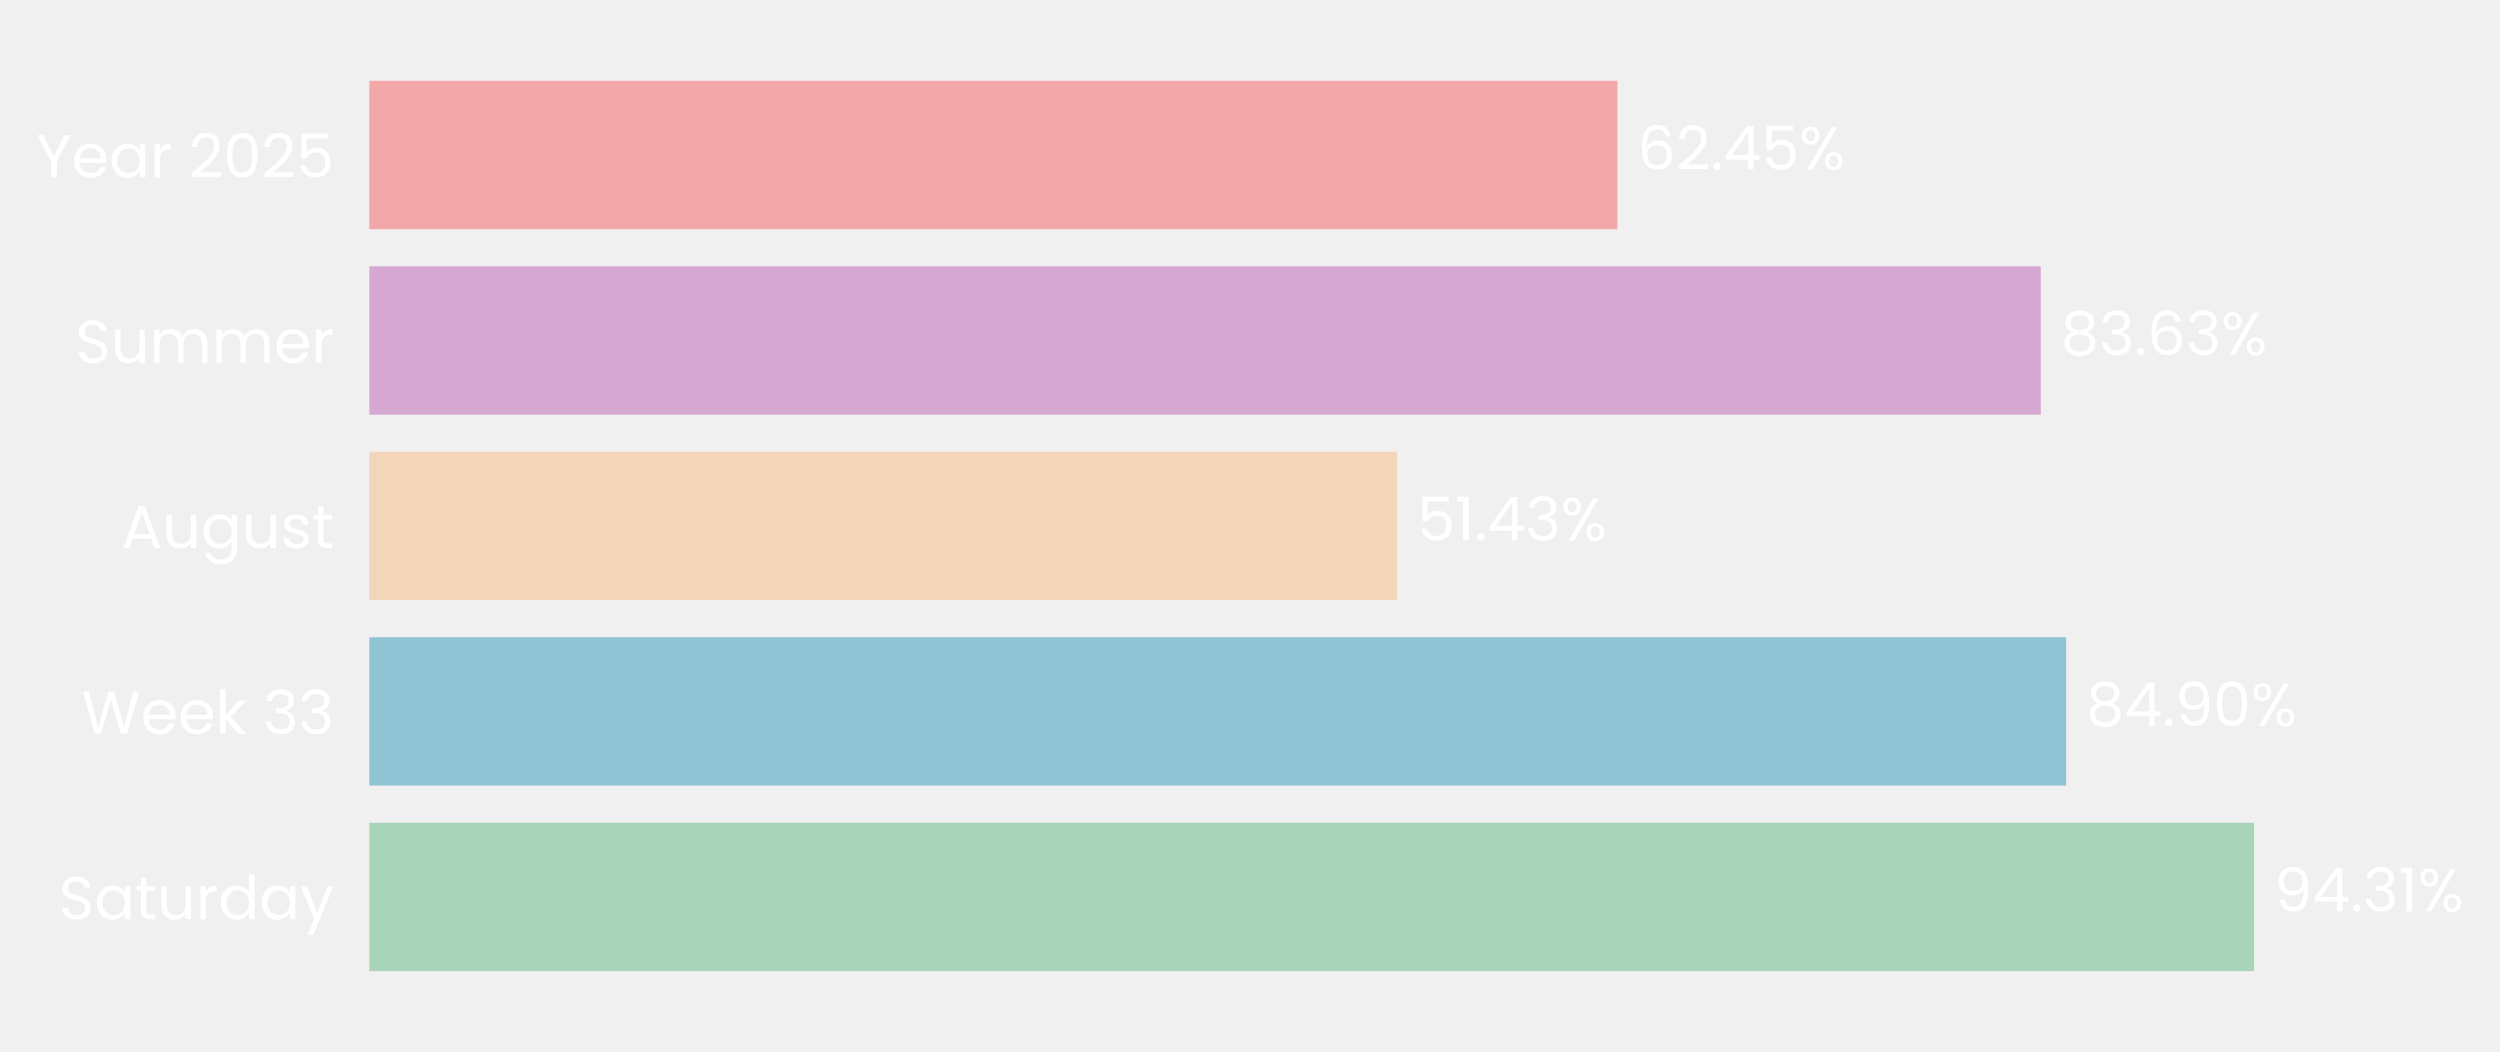
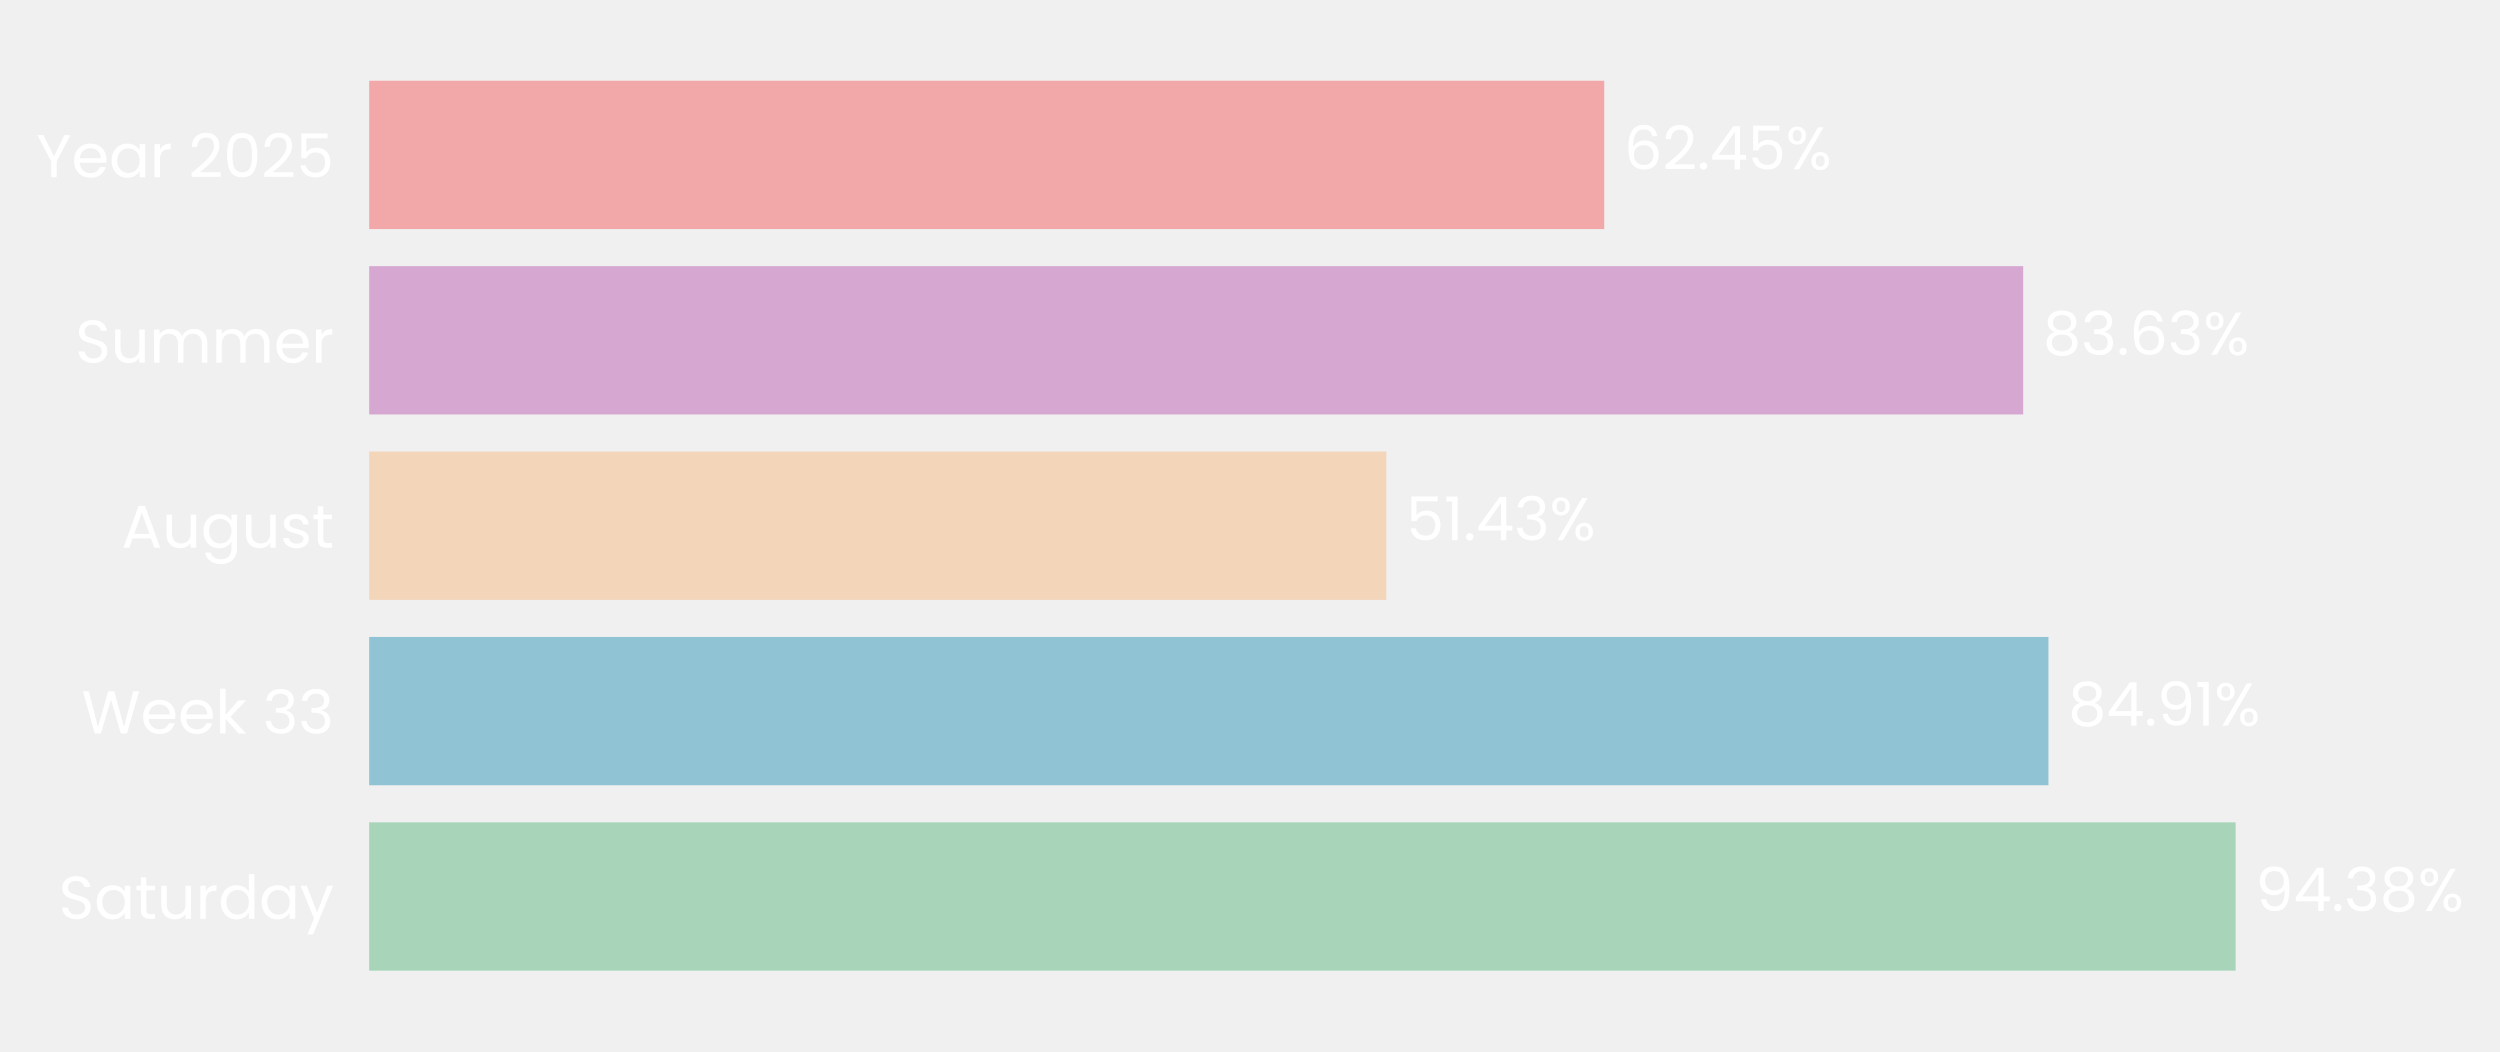
- <svg xmlns="http://www.w3.org/2000/svg" xmlns:xlink="http://www.w3.org/1999/xlink" width="496.25pt" height="208.8pt" viewBox="0 0 496.25 208.8" version="1.1">
+ <svg xmlns="http://www.w3.org/2000/svg" xmlns:xlink="http://www.w3.org/1999/xlink" width="496.479pt" height="208.8pt" viewBox="0 0 496.479 208.8" version="1.1">
  <defs>
    <style type="text/css">*{stroke-linejoin: round; stroke-linecap: butt}</style>
  </defs>
  <g id="figure_1">
    <g id="patch_1">
-       <path d="M 0 208.8  L 496.25 208.8  L 496.25 0  L 0 0  L 0 208.8  z " style="fill: none" />
+       <path d="M 0 208.8  L 496.479 208.8  L 496.479 0  L 0 0  L 0 208.8  z " style="fill: none" />
    </g>
    <g id="axes_1">
      <g id="patch_2">
-         <path d="M 73.311 201.6  L 470.028 201.6  L 470.028 7.2  L 73.311 7.2  L 73.311 201.6  z " style="fill: none" />
+         <path d="M 73.311 201.6  L 466.067 201.6  L 466.067 7.2  L 73.311 7.2  L 73.311 201.6  z " style="fill: none" />
      </g>
      <g id="patch_3">
-         <path d="M 73.311 192.764  L 447.437 192.764  L 447.437 163.309  L 73.311 163.309  z " clip-path="url(#pec169e9a47)" style="fill: #a8d5ba" />
+         <path d="M 73.311 192.764  L 443.974 192.764  L 443.974 163.309  L 73.311 163.309  z " clip-path="url(#pfebfa295fd)" style="fill: #a8d5ba" />
      </g>
      <g id="patch_4">
-         <path d="M 73.311 155.945  L 410.127 155.945  L 410.127 126.491  L 73.311 126.491  z " clip-path="url(#pec169e9a47)" style="fill: #90c3d4" />
+         <path d="M 73.311 155.945  L 406.803 155.945  L 406.803 126.491  L 73.311 126.491  z " clip-path="url(#pfebfa295fd)" style="fill: #90c3d4" />
      </g>
      <g id="patch_5">
-         <path d="M 73.311 119.127  L 277.339 119.127  L 277.339 89.673  L 73.311 89.673  z " clip-path="url(#pec169e9a47)" style="fill: #f3d6ba" />
+         <path d="M 73.311 119.127  L 275.311 119.127  L 275.311 89.673  L 73.311 89.673  z " clip-path="url(#pfebfa295fd)" style="fill: #f3d6ba" />
      </g>
      <g id="patch_6">
-         <path d="M 73.311 82.309  L 405.1 82.309  L 405.1 52.855  L 73.311 52.855  z " clip-path="url(#pec169e9a47)" style="fill: #d6a8d1" />
+         <path d="M 73.311 82.309  L 401.79 82.309  L 401.79 52.855  L 73.311 52.855  z " clip-path="url(#pfebfa295fd)" style="fill: #d6a8d1" />
      </g>
      <g id="patch_7">
-         <path d="M 73.311 45.491  L 321.061 45.491  L 321.061 16.036  L 73.311 16.036  z " clip-path="url(#pec169e9a47)" style="fill: #f2a8a8" />
+         <path d="M 73.311 45.491  L 318.588 45.491  L 318.588 16.036  L 73.311 16.036  z " clip-path="url(#pfebfa295fd)" style="fill: #f2a8a8" />
      </g>
      <g id="matplotlib.axis_1">
        <g id="ytick_1">
          <g id="text_1">
            <g style="fill: #ffffff" transform="translate(11.65312 182.4764) scale(0.12 -0.12)">
              <defs>
                <path id="Poppins-Regular-53" d="M 1907 -45  Q 1466 -45 1117 112  Q 768 269 569 547  Q 371 826 365 1190  L 986 1190  Q 1018 877 1245 662  Q 1472 448 1907 448  Q 2323 448 2563 656  Q 2803 864 2803 1190  Q 2803 1446 2662 1606  Q 2522 1766 2310 1849  Q 2099 1933 1741 2029  Q 1299 2144 1033 2259  Q 768 2374 579 2620  Q 390 2867 390 3283  Q 390 3648 576 3929  Q 762 4211 1098 4364  Q 1434 4518 1869 4518  Q 2496 4518 2896 4204  Q 3296 3891 3347 3373  L 2707 3373  Q 2675 3629 2438 3824  Q 2202 4019 1811 4019  Q 1446 4019 1216 3830  Q 986 3642 986 3302  Q 986 3059 1123 2905  Q 1261 2752 1462 2672  Q 1664 2592 2029 2490  Q 2470 2368 2739 2249  Q 3008 2131 3200 1884  Q 3392 1638 3392 1216  Q 3392 890 3219 602  Q 3046 314 2707 134  Q 2368 -45 1907 -45  z " transform="scale(0.015625)" />
                <path id="Poppins-Regular-61" d="M 275 1766  Q 275 2304 492 2710  Q 710 3117 1091 3341  Q 1472 3565 1939 3565  Q 2400 3565 2739 3366  Q 3078 3168 3245 2867  L 3245 3507  L 3834 3507  L 3834 0  L 3245 0  L 3245 653  Q 3072 346 2729 144  Q 2387 -58 1933 -58  Q 1466 -58 1088 172  Q 710 403 492 819  Q 275 1235 275 1766  z M 3245 1760  Q 3245 2157 3085 2451  Q 2925 2746 2653 2902  Q 2381 3059 2054 3059  Q 1728 3059 1459 2905  Q 1190 2752 1030 2457  Q 870 2163 870 1766  Q 870 1363 1030 1065  Q 1190 768 1459 611  Q 1728 454 2054 454  Q 2381 454 2653 611  Q 2925 768 3085 1065  Q 3245 1363 3245 1760  z " transform="scale(0.015625)" />
                <path id="Poppins-Regular-74" d="M 1203 3027  L 1203 960  Q 1203 704 1312 598  Q 1421 493 1690 493  L 2118 493  L 2118 0  L 1594 0  Q 1107 0 864 224  Q 621 448 621 960  L 621 3027  L 166 3027  L 166 3507  L 621 3507  L 621 4390  L 1203 4390  L 1203 3507  L 2118 3507  L 2118 3027  L 1203 3027  z " transform="scale(0.015625)" />
                <path id="Poppins-Regular-75" d="M 3603 3507  L 3603 0  L 3021 0  L 3021 518  Q 2854 250 2556 99  Q 2259 -51 1901 -51  Q 1491 -51 1164 118  Q 838 288 649 627  Q 461 966 461 1453  L 461 3507  L 1037 3507  L 1037 1530  Q 1037 1011 1299 732  Q 1562 454 2016 454  Q 2483 454 2752 742  Q 3021 1030 3021 1581  L 3021 3507  L 3603 3507  z " transform="scale(0.015625)" />
                <path id="Poppins-Regular-72" d="M 1075 2938  Q 1229 3238 1513 3404  Q 1798 3571 2208 3571  L 2208 2970  L 2054 2970  Q 1075 2970 1075 1907  L 1075 0  L 493 0  L 493 3507  L 1075 3507  L 1075 2938  z " transform="scale(0.015625)" />
                <path id="Poppins-Regular-64" d="M 275 1766  Q 275 2304 492 2710  Q 710 3117 1091 3341  Q 1472 3565 1946 3565  Q 2355 3565 2707 3376  Q 3059 3187 3245 2880  L 3245 4736  L 3834 4736  L 3834 0  L 3245 0  L 3245 659  Q 3072 346 2733 144  Q 2394 -58 1939 -58  Q 1472 -58 1091 172  Q 710 403 492 819  Q 275 1235 275 1766  z M 3245 1760  Q 3245 2157 3085 2451  Q 2925 2746 2653 2902  Q 2381 3059 2054 3059  Q 1728 3059 1459 2905  Q 1190 2752 1030 2457  Q 870 2163 870 1766  Q 870 1363 1030 1065  Q 1190 768 1459 611  Q 1728 454 2054 454  Q 2381 454 2653 611  Q 2925 768 3085 1065  Q 3245 1363 3245 1760  z " transform="scale(0.015625)" />
                <path id="Poppins-Regular-79" d="M 3514 3507  L 1402 -1651  L 800 -1651  L 1491 38  L 77 3507  L 723 3507  L 1824 666  L 2912 3507  L 3514 3507  z " transform="scale(0.015625)" />
              </defs>
              <use xlink:href="#Poppins-Regular-53" />
              <use xlink:href="#Poppins-Regular-61" transform="translate(58.7 0)" />
              <use xlink:href="#Poppins-Regular-74" transform="translate(126.3 0)" />
              <use xlink:href="#Poppins-Regular-75" transform="translate(162.7 0)" />
              <use xlink:href="#Poppins-Regular-72" transform="translate(226.7 0)" />
              <use xlink:href="#Poppins-Regular-64" transform="translate(264 0)" />
              <use xlink:href="#Poppins-Regular-61" transform="translate(331.5999 0)" />
              <use xlink:href="#Poppins-Regular-79" transform="translate(399.1999 0)" />
            </g>
          </g>
        </g>
        <g id="ytick_2">
          <g id="text_2">
            <g style="fill: #ffffff" transform="translate(16.19813 145.6582) scale(0.12 -0.12)">
              <defs>
                <path id="Poppins-Regular-57" d="M 6099 4461  L 4806 0  L 4154 0  L 3117 3590  L 2042 0  L 1395 -6  L 147 4461  L 768 4461  L 1741 678  L 2816 4461  L 3469 4461  L 4493 691  L 5472 4461  L 6099 4461  z " transform="scale(0.015625)" />
                <path id="Poppins-Regular-65" d="M 3693 1888  Q 3693 1722 3674 1536  L 870 1536  Q 902 1018 1225 726  Q 1549 435 2010 435  Q 2387 435 2640 611  Q 2893 787 2995 1082  L 3622 1082  Q 3482 576 3059 259  Q 2637 -58 2010 -58  Q 1510 -58 1116 166  Q 723 390 499 803  Q 275 1216 275 1760  Q 275 2304 492 2713  Q 710 3123 1104 3344  Q 1498 3565 2010 3565  Q 2509 3565 2893 3347  Q 3277 3130 3485 2749  Q 3693 2368 3693 1888  z M 3091 2010  Q 3091 2342 2944 2582  Q 2797 2822 2544 2947  Q 2291 3072 1984 3072  Q 1542 3072 1232 2790  Q 922 2509 877 2010  L 3091 2010  z " transform="scale(0.015625)" />
                <path id="Poppins-Regular-6b" d="M 2451 0  L 1075 1549  L 1075 0  L 493 0  L 493 4736  L 1075 4736  L 1075 1952  L 2426 3507  L 3238 3507  L 1587 1760  L 3245 0  L 2451 0  z " transform="scale(0.015625)" />
                <path id="Poppins-Regular-20" transform="scale(0.015625)" />
                <path id="Poppins-Regular-33" d="M 384 3462  Q 429 4051 838 4384  Q 1248 4717 1901 4717  Q 2336 4717 2653 4560  Q 2970 4403 3133 4134  Q 3296 3866 3296 3526  Q 3296 3130 3069 2842  Q 2842 2554 2477 2470  L 2477 2438  Q 2893 2336 3136 2035  Q 3379 1734 3379 1248  Q 3379 883 3212 592  Q 3046 301 2713 134  Q 2381 -32 1914 -32  Q 1235 -32 800 323  Q 365 678 314 1331  L 877 1331  Q 922 947 1190 704  Q 1459 461 1907 461  Q 2355 461 2588 694  Q 2822 928 2822 1299  Q 2822 1779 2502 1990  Q 2182 2202 1536 2202  L 1389 2202  L 1389 2688  L 1542 2688  Q 2131 2694 2432 2883  Q 2733 3072 2733 3469  Q 2733 3808 2512 4013  Q 2291 4218 1882 4218  Q 1485 4218 1241 4013  Q 998 3808 954 3462  L 384 3462  z " transform="scale(0.015625)" />
              </defs>
              <use xlink:href="#Poppins-Regular-57" />
              <use xlink:href="#Poppins-Regular-65" transform="translate(97.59999 0)" />
              <use xlink:href="#Poppins-Regular-65" transform="translate(159.6 0)" />
              <use xlink:href="#Poppins-Regular-6b" transform="translate(221.6 0)" />
              <use xlink:href="#Poppins-Regular-20" transform="translate(273.0999 0)" />
              <use xlink:href="#Poppins-Regular-33" transform="translate(299.7999 0)" />
              <use xlink:href="#Poppins-Regular-33" transform="translate(358.6999 0)" />
            </g>
          </g>
        </g>
        <g id="ytick_3">
          <g id="text_3">
            <g style="fill: #ffffff" transform="translate(24.11812 108.78) scale(0.12 -0.12)">
              <defs>
                <path id="Poppins-Regular-41" d="M 3130 992  L 1184 992  L 826 0  L 211 0  L 1824 4435  L 2496 4435  L 4102 0  L 3488 0  L 3130 992  z M 2963 1466  L 2157 3718  L 1350 1466  L 2963 1466  z " transform="scale(0.015625)" />
                <path id="Poppins-Regular-67" d="M 1939 3565  Q 2394 3565 2736 3366  Q 3078 3168 3245 2867  L 3245 3507  L 3834 3507  L 3834 -77  Q 3834 -557 3629 -931  Q 3424 -1306 3043 -1517  Q 2662 -1728 2157 -1728  Q 1466 -1728 1005 -1401  Q 544 -1075 461 -512  L 1037 -512  Q 1133 -832 1433 -1027  Q 1734 -1222 2157 -1222  Q 2637 -1222 2941 -921  Q 3245 -621 3245 -77  L 3245 659  Q 3072 352 2733 147  Q 2394 -58 1939 -58  Q 1472 -58 1091 172  Q 710 403 492 819  Q 275 1235 275 1766  Q 275 2304 492 2710  Q 710 3117 1091 3341  Q 1472 3565 1939 3565  z M 3245 1760  Q 3245 2157 3085 2451  Q 2925 2746 2653 2902  Q 2381 3059 2054 3059  Q 1728 3059 1459 2905  Q 1190 2752 1030 2457  Q 870 2163 870 1766  Q 870 1363 1030 1065  Q 1190 768 1459 611  Q 1728 454 2054 454  Q 2381 454 2653 611  Q 2925 768 3085 1065  Q 3245 1363 3245 1760  z " transform="scale(0.015625)" />
                <path id="Poppins-Regular-73" d="M 1734 -58  Q 1331 -58 1011 80  Q 691 218 505 464  Q 320 710 301 1030  L 902 1030  Q 928 768 1149 601  Q 1370 435 1728 435  Q 2061 435 2253 582  Q 2445 730 2445 954  Q 2445 1184 2240 1296  Q 2035 1408 1606 1517  Q 1216 1619 969 1724  Q 723 1830 547 2038  Q 371 2246 371 2586  Q 371 2854 531 3078  Q 691 3302 985 3433  Q 1280 3565 1658 3565  Q 2240 3565 2598 3270  Q 2957 2976 2982 2464  L 2400 2464  Q 2381 2739 2179 2905  Q 1978 3072 1638 3072  Q 1325 3072 1139 2937  Q 954 2803 954 2586  Q 954 2413 1066 2301  Q 1178 2189 1347 2121  Q 1517 2054 1818 1971  Q 2195 1869 2432 1769  Q 2669 1670 2838 1472  Q 3008 1274 3014 954  Q 3014 666 2854 435  Q 2694 205 2403 73  Q 2112 -58 1734 -58  z " transform="scale(0.015625)" />
              </defs>
              <use xlink:href="#Poppins-Regular-41" />
              <use xlink:href="#Poppins-Regular-75" transform="translate(67.39999 0)" />
              <use xlink:href="#Poppins-Regular-67" transform="translate(131.4 0)" />
              <use xlink:href="#Poppins-Regular-75" transform="translate(199 0)" />
              <use xlink:href="#Poppins-Regular-73" transform="translate(263 0)" />
              <use xlink:href="#Poppins-Regular-74" transform="translate(315.2 0)" />
            </g>
          </g>
        </g>
        <g id="ytick_4">
          <g id="text_4">
            <g style="fill: #ffffff" transform="translate(14.95125 72.02182) scale(0.12 -0.12)">
              <defs>
                <path id="Poppins-Regular-6d" d="M 4710 3571  Q 5120 3571 5440 3401  Q 5760 3232 5945 2893  Q 6131 2554 6131 2067  L 6131 0  L 5555 0  L 5555 1984  Q 5555 2509 5296 2787  Q 5037 3066 4595 3066  Q 4141 3066 3872 2774  Q 3603 2483 3603 1933  L 3603 0  L 3027 0  L 3027 1984  Q 3027 2509 2768 2787  Q 2509 3066 2067 3066  Q 1613 3066 1344 2774  Q 1075 2483 1075 1933  L 1075 0  L 493 0  L 493 3507  L 1075 3507  L 1075 3002  Q 1248 3277 1539 3424  Q 1830 3571 2182 3571  Q 2624 3571 2963 3372  Q 3302 3174 3469 2790  Q 3616 3162 3955 3366  Q 4294 3571 4710 3571  z " transform="scale(0.015625)" />
              </defs>
              <use xlink:href="#Poppins-Regular-53" />
              <use xlink:href="#Poppins-Regular-75" transform="translate(58.7 0)" />
              <use xlink:href="#Poppins-Regular-6d" transform="translate(122.7 0)" />
              <use xlink:href="#Poppins-Regular-6d" transform="translate(225.7 0)" />
              <use xlink:href="#Poppins-Regular-65" transform="translate(328.7 0)" />
              <use xlink:href="#Poppins-Regular-72" transform="translate(390.6999 0)" />
            </g>
          </g>
        </g>
        <g id="ytick_5">
          <g id="text_5">
            <g style="fill: #ffffff" transform="translate(7.2 35.20364) scale(0.12 -0.12)">
              <defs>
                <path id="Poppins-Regular-59" d="M 3616 4461  L 2163 1683  L 2163 0  L 1581 0  L 1581 1683  L 122 4461  L 768 4461  L 1869 2202  L 2970 4461  L 3616 4461  z " transform="scale(0.015625)" />
                <path id="Poppins-Regular-32" d="M 326 467  Q 1139 1120 1600 1539  Q 2061 1958 2377 2416  Q 2694 2874 2694 3315  Q 2694 3731 2492 3971  Q 2291 4211 1843 4211  Q 1408 4211 1168 3939  Q 928 3667 909 3213  L 346 3213  Q 371 3930 780 4320  Q 1190 4710 1837 4710  Q 2496 4710 2883 4345  Q 3270 3981 3270 3341  Q 3270 2810 2953 2307  Q 2637 1805 2233 1424  Q 1830 1043 1203 538  L 3405 538  L 3405 51  L 326 51  L 326 467  z " transform="scale(0.015625)" />
                <path id="Poppins-Regular-30" d="M 397 2362  Q 397 3462 755 4080  Q 1114 4698 2010 4698  Q 2899 4698 3257 4080  Q 3616 3462 3616 2362  Q 3616 1242 3257 621  Q 2899 0 2010 0  Q 1114 0 755 621  Q 397 1242 397 2362  z M 3040 2362  Q 3040 2918 2966 3305  Q 2893 3693 2665 3929  Q 2438 4166 2010 4166  Q 1574 4166 1347 3929  Q 1120 3693 1046 3305  Q 973 2918 973 2362  Q 973 1786 1046 1395  Q 1120 1005 1347 768  Q 1574 531 2010 531  Q 2438 531 2665 768  Q 2893 1005 2966 1395  Q 3040 1786 3040 2362  z " transform="scale(0.015625)" />
                <path id="Poppins-Regular-35" d="M 3347 4122  L 1101 4122  L 1101 2662  Q 1248 2867 1536 2998  Q 1824 3130 2157 3130  Q 2688 3130 3021 2909  Q 3354 2688 3498 2339  Q 3642 1990 3642 1600  Q 3642 1139 3469 774  Q 3296 410 2941 198  Q 2586 -13 2061 -13  Q 1389 -13 973 332  Q 557 678 467 1254  L 1037 1254  Q 1120 890 1389 685  Q 1658 480 2067 480  Q 2573 480 2829 784  Q 3085 1088 3085 1587  Q 3085 2086 2829 2358  Q 2573 2630 2074 2630  Q 1734 2630 1481 2467  Q 1229 2304 1114 2022  L 563 2022  L 563 4634  L 3347 4634  L 3347 4122  z " transform="scale(0.015625)" />
              </defs>
              <use xlink:href="#Poppins-Regular-59" />
              <use xlink:href="#Poppins-Regular-65" transform="translate(58.39999 0)" />
              <use xlink:href="#Poppins-Regular-61" transform="translate(120.4 0)" />
              <use xlink:href="#Poppins-Regular-72" transform="translate(188 0)" />
              <use xlink:href="#Poppins-Regular-20" transform="translate(225.3 0)" />
              <use xlink:href="#Poppins-Regular-32" transform="translate(252 0)" />
              <use xlink:href="#Poppins-Regular-30" transform="translate(309.4999 0)" />
              <use xlink:href="#Poppins-Regular-32" transform="translate(372.2999 0)" />
              <use xlink:href="#Poppins-Regular-35" transform="translate(429.7999 0)" />
            </g>
          </g>
        </g>
      </g>
      <g id="text_6">
-         <g style="fill: #ffffff" transform="translate(451.4041 180.9164) scale(0.12 -0.12)">
+         <g style="fill: #ffffff" transform="translate(447.9016 180.9164) scale(0.12 -0.12)">
          <defs>
            <path id="Poppins-Regular-39" d="M 1146 1242  Q 1210 877 1443 678  Q 1677 480 2074 480  Q 2605 480 2857 896  Q 3110 1312 3098 2298  Q 2963 2010 2649 1846  Q 2336 1683 1952 1683  Q 1523 1683 1187 1859  Q 851 2035 659 2374  Q 467 2714 467 3194  Q 467 3878 864 4297  Q 1261 4717 1990 4717  Q 2886 4717 3248 4134  Q 3610 3552 3610 2400  Q 3610 1594 3466 1069  Q 3322 544 2979 269  Q 2637 -6 2042 -6  Q 1389 -6 1024 346  Q 659 698 608 1242  L 1146 1242  z M 2048 2176  Q 2477 2176 2752 2441  Q 3027 2707 3027 3162  Q 3027 3642 2758 3936  Q 2490 4230 2003 4230  Q 1555 4230 1289 3948  Q 1024 3667 1024 3206  Q 1024 2739 1286 2457  Q 1549 2176 2048 2176  z " transform="scale(0.015625)" />
            <path id="Poppins-Regular-34" d="M 256 1030  L 256 1472  L 2502 4582  L 3200 4582  L 3200 1536  L 3840 1536  L 3840 1030  L 3200 1030  L 3200 0  L 2624 0  L 2624 1030  L 256 1030  z M 2650 3974  L 928 1536  L 2650 1536  L 2650 3974  z " transform="scale(0.015625)" />
            <path id="Poppins-Regular-2e" d="M 678 -38  Q 512 -38 397 77  Q 282 192 282 358  Q 282 525 397 640  Q 512 755 678 755  Q 838 755 950 640  Q 1062 525 1062 358  Q 1062 192 950 77  Q 838 -38 678 -38  z " transform="scale(0.015625)" />
-             <path id="Poppins-Regular-31" d="M 243 4096  L 243 4627  L 1446 4627  L 1446 0  L 858 0  L 858 4096  L 243 4096  z " transform="scale(0.015625)" />
+             <path id="Poppins-Regular-38" d="M 1242 2406  Q 883 2547 691 2816  Q 499 3085 499 3469  Q 499 3814 672 4092  Q 845 4371 1187 4534  Q 1530 4698 2016 4698  Q 2502 4698 2844 4534  Q 3187 4371 3363 4092  Q 3539 3814 3539 3469  Q 3539 3098 3340 2819  Q 3142 2541 2797 2406  Q 3194 2285 3427 1981  Q 3661 1677 3661 1248  Q 3661 832 3456 521  Q 3251 211 2876 41  Q 2502 -128 2016 -128  Q 1530 -128 1162 41  Q 794 211 589 521  Q 384 832 384 1248  Q 384 1677 614 1984  Q 845 2291 1242 2406  z M 2976 3398  Q 2976 3789 2720 4000  Q 2464 4211 2016 4211  Q 1574 4211 1318 4000  Q 1062 3789 1062 3392  Q 1062 3034 1328 2816  Q 1594 2598 2016 2598  Q 2445 2598 2710 2819  Q 2976 3040 2976 3398  z M 2016 2150  Q 1542 2150 1241 1929  Q 941 1709 941 1267  Q 941 858 1232 608  Q 1523 358 2016 358  Q 2509 358 2797 608  Q 3085 858 3085 1267  Q 3085 1696 2790 1923  Q 2496 2150 2016 2150  z " transform="scale(0.015625)" />
            <path id="Poppins-Regular-25" d="M 269 3584  Q 269 4019 531 4278  Q 794 4538 1203 4538  Q 1613 4538 1875 4278  Q 2138 4019 2138 3584  Q 2138 3142 1875 2883  Q 1613 2624 1203 2624  Q 794 2624 531 2883  Q 269 3142 269 3584  z M 4006 4467  L 1414 0  L 838 0  L 3430 4467  L 4006 4467  z M 1203 4179  Q 986 4179 861 4028  Q 736 3878 736 3584  Q 736 3290 861 3136  Q 986 2982 1203 2982  Q 1421 2982 1549 3139  Q 1677 3296 1677 3584  Q 1677 3878 1549 4028  Q 1421 4179 1203 4179  z M 2720 883  Q 2720 1325 2982 1584  Q 3245 1843 3654 1843  Q 4064 1843 4323 1584  Q 4582 1325 4582 883  Q 4582 448 4323 185  Q 4064 -77 3654 -77  Q 3245 -77 2982 182  Q 2720 442 2720 883  z M 3648 1478  Q 3430 1478 3302 1328  Q 3174 1178 3174 883  Q 3174 595 3302 444  Q 3430 294 3648 294  Q 3866 294 3994 444  Q 4122 595 4122 883  Q 4122 1178 3994 1328  Q 3866 1478 3648 1478  z " transform="scale(0.015625)" />
          </defs>
          <use xlink:href="#Poppins-Regular-39" />
          <use xlink:href="#Poppins-Regular-34" transform="translate(62.99999 0)" />
          <use xlink:href="#Poppins-Regular-2e" transform="translate(125.9 0)" />
          <use xlink:href="#Poppins-Regular-33" transform="translate(146.9 0)" />
-           <use xlink:href="#Poppins-Regular-31" transform="translate(205.8 0)" />
-           <use xlink:href="#Poppins-Regular-25" transform="translate(237.7999 0)" />
+           <use xlink:href="#Poppins-Regular-38" transform="translate(205.8 0)" />
+           <use xlink:href="#Poppins-Regular-25" transform="translate(268.8999 0)" />
        </g>
      </g>
      <g id="text_7">
-         <g style="fill: #ffffff" transform="translate(414.0939 144.0982) scale(0.12 -0.12)">
+         <g style="fill: #ffffff" transform="translate(410.7301 144.0982) scale(0.12 -0.12)">
          <defs>
-             <path id="Poppins-Regular-38" d="M 1242 2406  Q 883 2547 691 2816  Q 499 3085 499 3469  Q 499 3814 672 4092  Q 845 4371 1187 4534  Q 1530 4698 2016 4698  Q 2502 4698 2844 4534  Q 3187 4371 3363 4092  Q 3539 3814 3539 3469  Q 3539 3098 3340 2819  Q 3142 2541 2797 2406  Q 3194 2285 3427 1981  Q 3661 1677 3661 1248  Q 3661 832 3456 521  Q 3251 211 2876 41  Q 2502 -128 2016 -128  Q 1530 -128 1162 41  Q 794 211 589 521  Q 384 832 384 1248  Q 384 1677 614 1984  Q 845 2291 1242 2406  z M 2976 3398  Q 2976 3789 2720 4000  Q 2464 4211 2016 4211  Q 1574 4211 1318 4000  Q 1062 3789 1062 3392  Q 1062 3034 1328 2816  Q 1594 2598 2016 2598  Q 2445 2598 2710 2819  Q 2976 3040 2976 3398  z M 2016 2150  Q 1542 2150 1241 1929  Q 941 1709 941 1267  Q 941 858 1232 608  Q 1523 358 2016 358  Q 2509 358 2797 608  Q 3085 858 3085 1267  Q 3085 1696 2790 1923  Q 2496 2150 2016 2150  z " transform="scale(0.015625)" />
+             <path id="Poppins-Regular-31" d="M 243 4096  L 243 4627  L 1446 4627  L 1446 0  L 858 0  L 858 4096  L 243 4096  z " transform="scale(0.015625)" />
          </defs>
          <use xlink:href="#Poppins-Regular-38" />
          <use xlink:href="#Poppins-Regular-34" transform="translate(63.09999 0)" />
          <use xlink:href="#Poppins-Regular-2e" transform="translate(126 0)" />
          <use xlink:href="#Poppins-Regular-39" transform="translate(147 0)" />
-           <use xlink:href="#Poppins-Regular-30" transform="translate(210 0)" />
-           <use xlink:href="#Poppins-Regular-25" transform="translate(272.7999 0)" />
+           <use xlink:href="#Poppins-Regular-31" transform="translate(210 0)" />
+           <use xlink:href="#Poppins-Regular-25" transform="translate(241.9999 0)" />
        </g>
      </g>
      <g id="text_8">
-         <g style="fill: #ffffff" transform="translate(281.3066 107.28) scale(0.12 -0.12)">
+         <g style="fill: #ffffff" transform="translate(279.2385 107.28) scale(0.12 -0.12)">
          <use xlink:href="#Poppins-Regular-35" />
          <use xlink:href="#Poppins-Regular-31" transform="translate(62.79999 0)" />
          <use xlink:href="#Poppins-Regular-2e" transform="translate(94.79997 0)" />
          <use xlink:href="#Poppins-Regular-34" transform="translate(115.8 0)" />
          <use xlink:href="#Poppins-Regular-33" transform="translate(178.7 0)" />
          <use xlink:href="#Poppins-Regular-25" transform="translate(237.5999 0)" />
        </g>
      </g>
      <g id="text_9">
-         <g style="fill: #ffffff" transform="translate(409.0673 70.46182) scale(0.12 -0.12)">
+         <g style="fill: #ffffff" transform="translate(405.7177 70.46182) scale(0.12 -0.12)">
          <defs>
            <path id="Poppins-Regular-36" d="M 2976 3526  Q 2835 4237 2099 4237  Q 1530 4237 1248 3798  Q 966 3360 973 2355  Q 1120 2688 1462 2877  Q 1805 3066 2227 3066  Q 2886 3066 3280 2656  Q 3674 2246 3674 1523  Q 3674 1088 3504 742  Q 3334 397 2992 192  Q 2650 -13 2163 -13  Q 1504 -13 1133 281  Q 762 576 614 1094  Q 467 1613 467 2374  Q 467 4723 2106 4723  Q 2733 4723 3091 4384  Q 3450 4045 3514 3526  L 2976 3526  z M 2106 2573  Q 1830 2573 1587 2461  Q 1344 2349 1193 2121  Q 1043 1894 1043 1568  Q 1043 1082 1324 778  Q 1606 474 2131 474  Q 2579 474 2844 752  Q 3110 1030 3110 1504  Q 3110 2003 2854 2288  Q 2598 2573 2106 2573  z " transform="scale(0.015625)" />
          </defs>
          <use xlink:href="#Poppins-Regular-38" />
          <use xlink:href="#Poppins-Regular-33" transform="translate(63.09999 0)" />
          <use xlink:href="#Poppins-Regular-2e" transform="translate(122 0)" />
          <use xlink:href="#Poppins-Regular-36" transform="translate(143 0)" />
          <use xlink:href="#Poppins-Regular-33" transform="translate(206.5 0)" />
          <use xlink:href="#Poppins-Regular-25" transform="translate(265.3999 0)" />
        </g>
      </g>
      <g id="text_10">
-         <g style="fill: #ffffff" transform="translate(325.0285 33.64364) scale(0.12 -0.12)">
+         <g style="fill: #ffffff" transform="translate(322.5158 33.64364) scale(0.12 -0.12)">
          <use xlink:href="#Poppins-Regular-36" />
          <use xlink:href="#Poppins-Regular-32" transform="translate(63.49999 0)" />
          <use xlink:href="#Poppins-Regular-2e" transform="translate(121 0)" />
          <use xlink:href="#Poppins-Regular-34" transform="translate(142 0)" />
          <use xlink:href="#Poppins-Regular-35" transform="translate(204.8999 0)" />
          <use xlink:href="#Poppins-Regular-25" transform="translate(267.6999 0)" />
        </g>
      </g>
    </g>
  </g>
  <defs>
-     <clipPath id="pec169e9a47">
-       <rect x="73.311" y="7.2" width="396.716" height="194.4" />
+     <clipPath id="pfebfa295fd">
+       <rect x="73.311" y="7.2" width="392.755" height="194.4" />
    </clipPath>
  </defs>
</svg>
